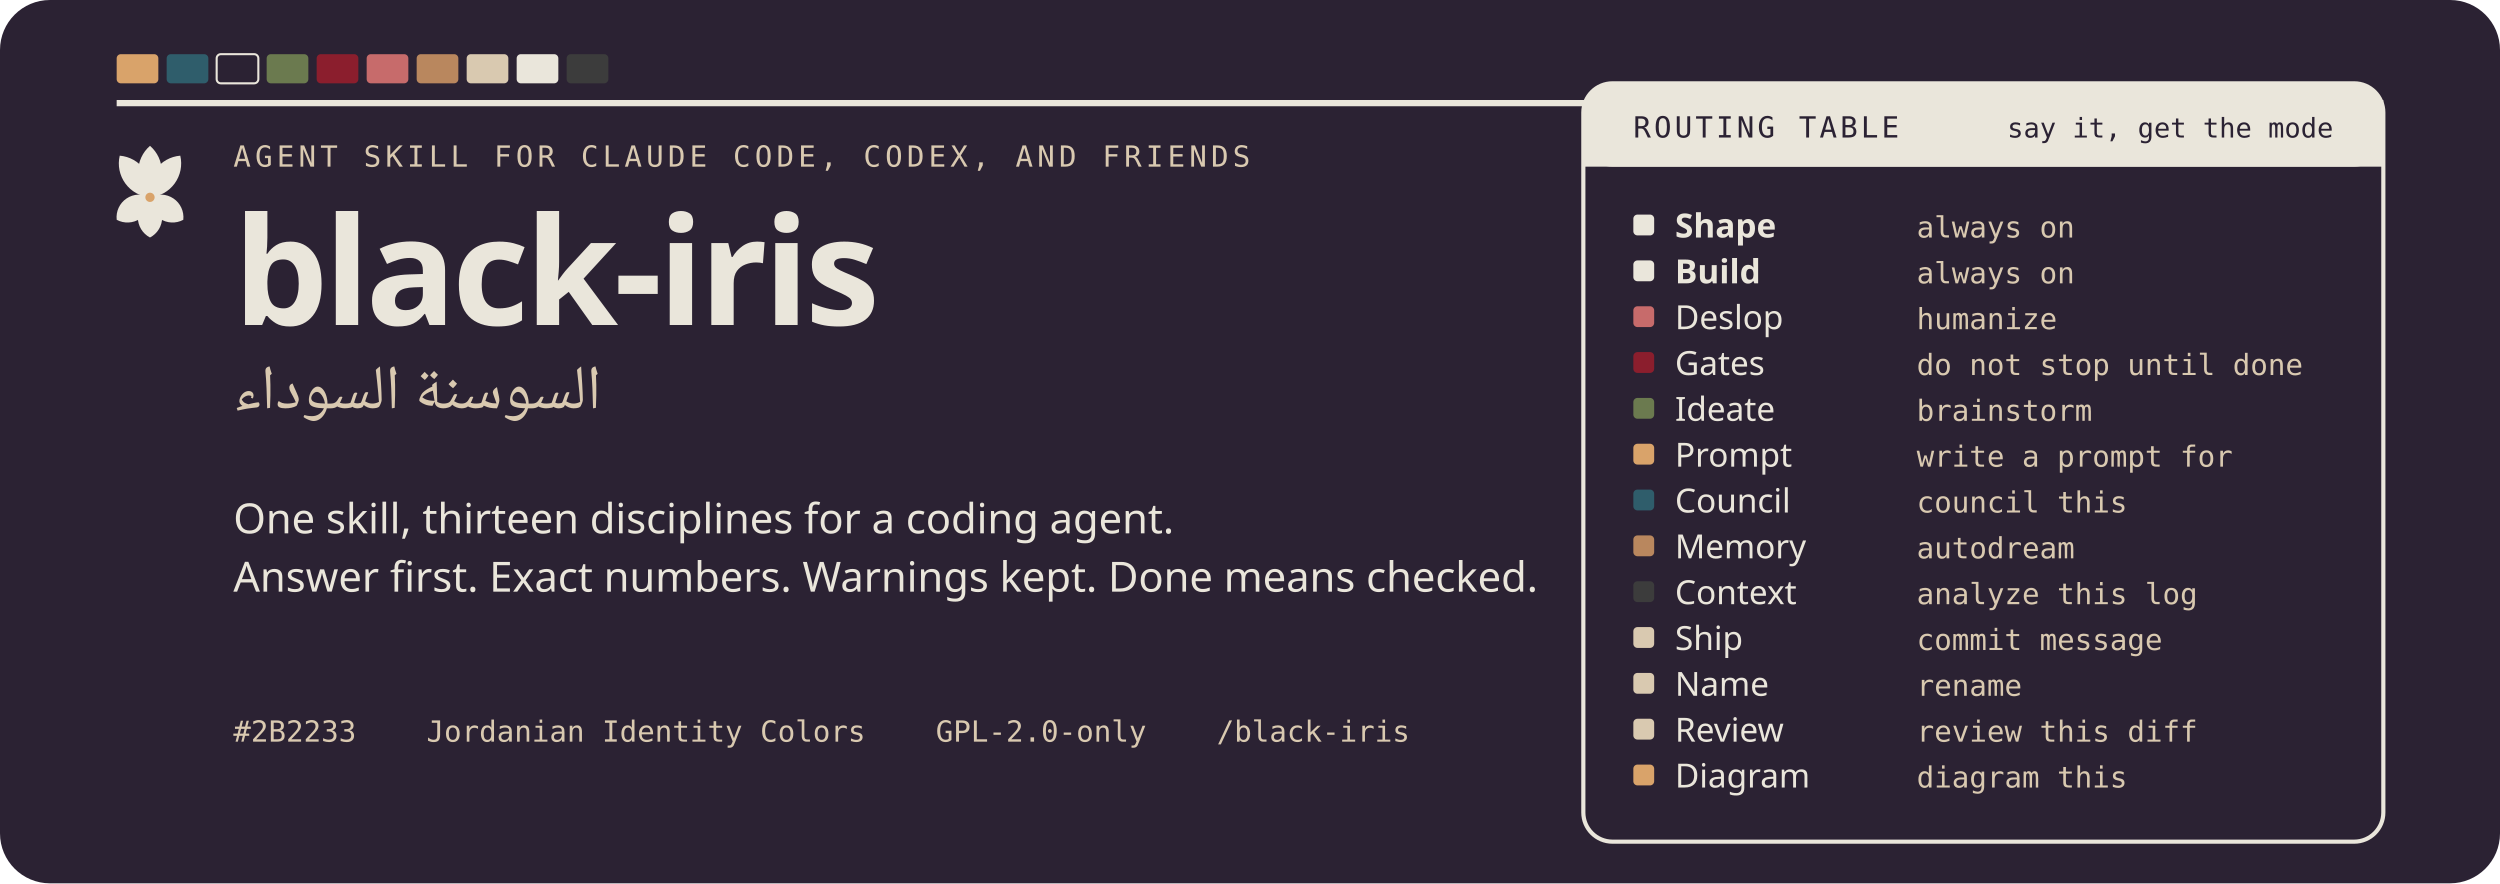
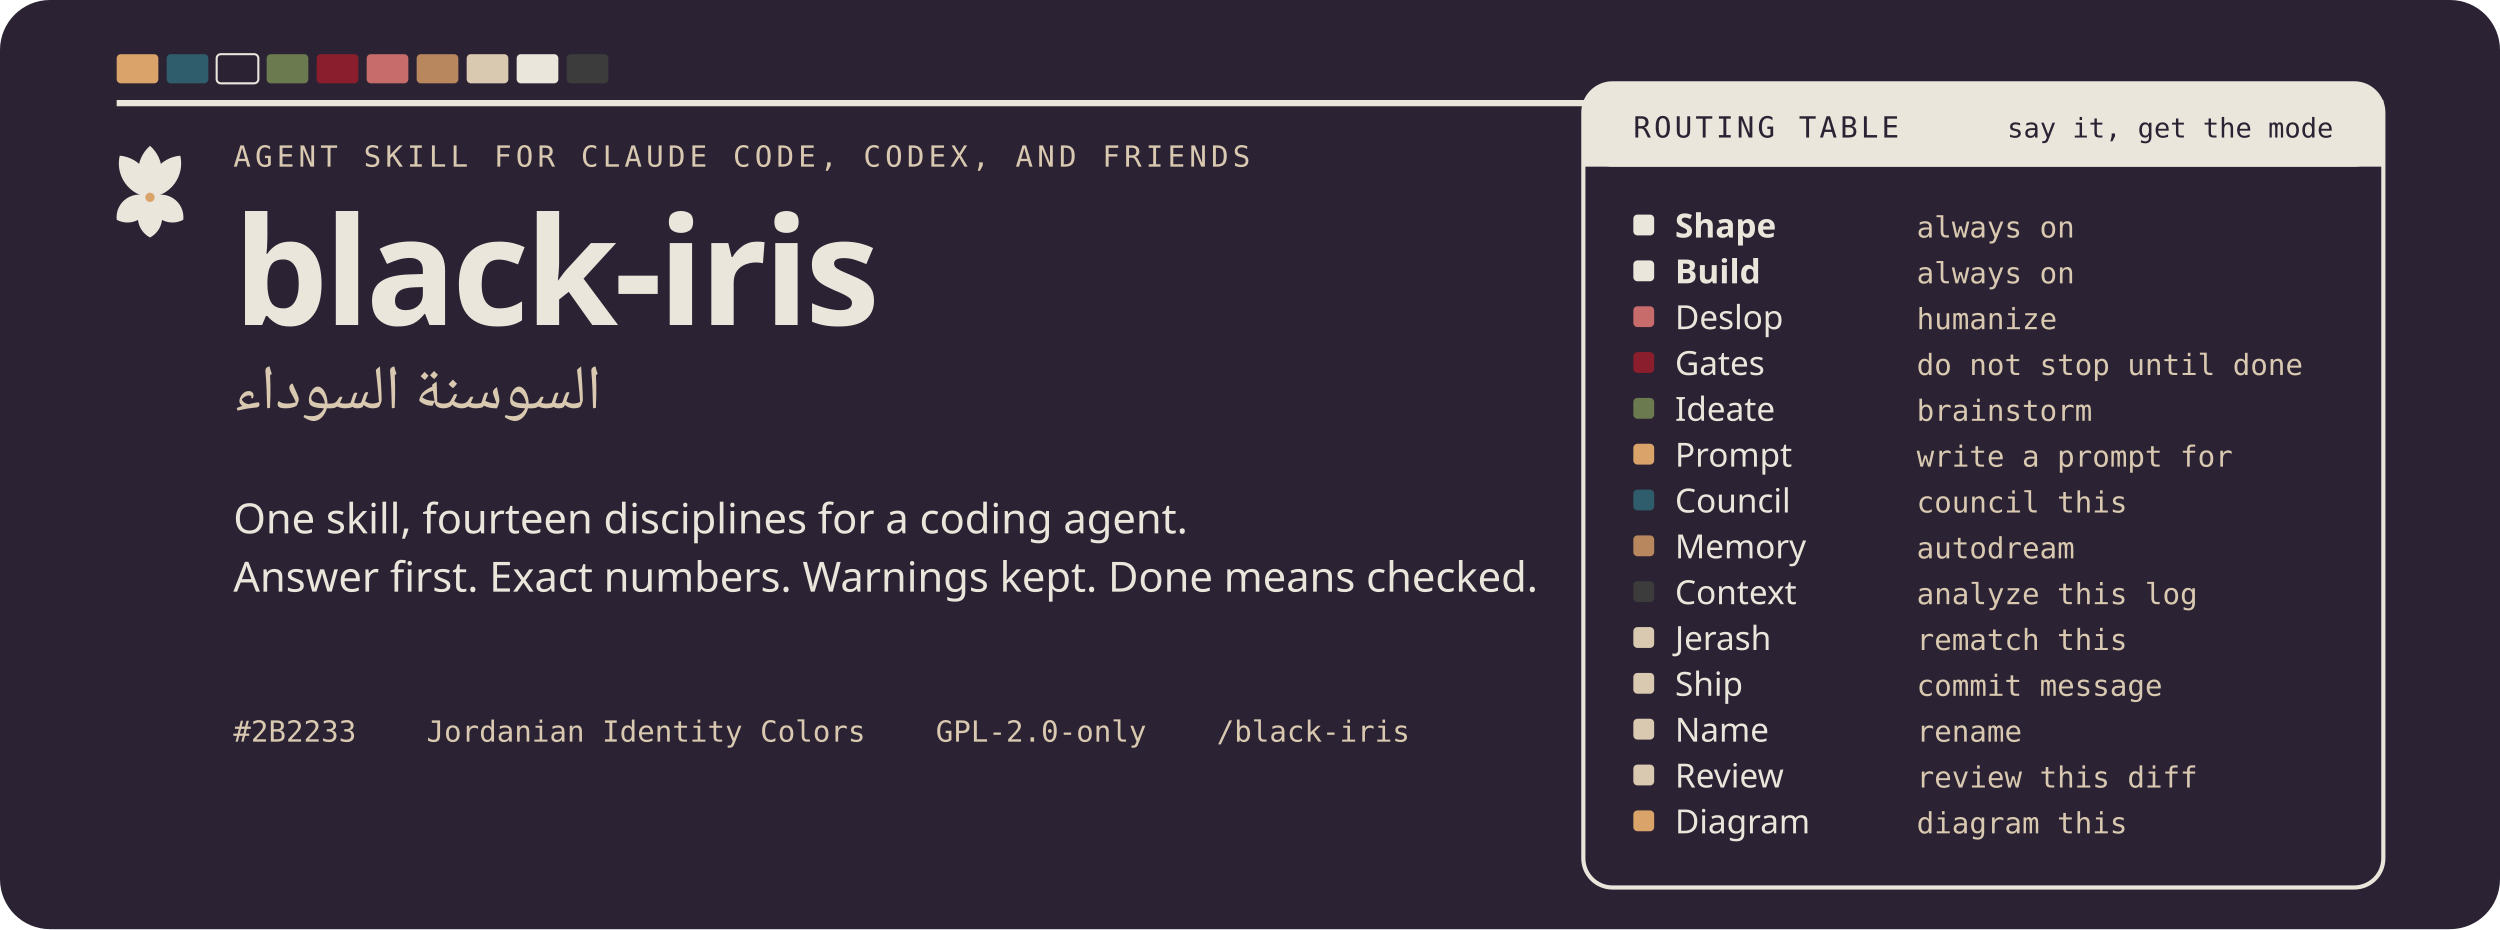
- <svg xmlns="http://www.w3.org/2000/svg" width="1200" height="424" viewBox="0 0 1200 424" role="img" aria-labelledby="title desc">
-   <rect width="1200" height="424" rx="24" fill="#2B2233" />
+ <svg xmlns="http://www.w3.org/2000/svg" width="1200" height="446" viewBox="0 0 1200 446" role="img" aria-labelledby="title desc">
+   <rect width="1200" height="446" rx="24" fill="#2B2233" />
  <rect x="56" y="48" width="1088" height="3" fill="#EAE6DB" />
  <g id="identity-strip" transform="translate(56 26)">
    <rect x="0" y="0" width="20" height="14" rx="2" fill="#D9A36A" />
    <rect x="24" y="0" width="20" height="14" rx="2" fill="#2F5D6B" />
    <rect x="48" y="0" width="20" height="14" rx="2" fill="#2B2233" stroke="#EAE6DB" stroke-width="1" />
    <rect x="72" y="0" width="20" height="14" rx="2" fill="#6B7A4F" />
    <rect x="96" y="0" width="20" height="14" rx="2" fill="#8B1E2D" />
    <rect x="120" y="0" width="20" height="14" rx="2" fill="#C76B6B" />
    <rect x="144" y="0" width="20" height="14" rx="2" fill="#B9875E" />
    <rect x="168" y="0" width="20" height="14" rx="2" fill="#D9C9B0" />
    <rect x="192" y="0" width="20" height="14" rx="2" fill="#EAE6DB" />
    <rect x="216" y="0" width="20" height="14" rx="2" fill="#3C3C3C" />
  </g>
  <g transform="translate(72 92) scale(0.2472) translate(-128.0 -129.0)">
    <path fill="#EAE6DB" d="M128 140 A66 66 0 0 1 69.22 59.1 A66 66 0 0 1 128 140 Z" />
    <path fill="#EAE6DB" d="M128 140 A66 66 0 0 1 128.0 40.0 A66 66 0 0 1 128 140 Z" />
    <path fill="#EAE6DB" d="M128 140 A66 66 0 0 1 186.78 59.1 A66 66 0 0 1 128 140 Z" />
    <path fill="#EAE6DB" d="M128 140 A44 44 0 0 1 192.66 183.62 A44 44 0 0 1 128 140 Z" />
    <path fill="#EAE6DB" d="M128 140 A44 44 0 0 1 128.0 218.0 A44 44 0 0 1 128 140 Z" />
    <path fill="#EAE6DB" d="M128 140 A44 44 0 0 1 63.34 183.62 A44 44 0 0 1 128 140 Z" />
    <circle cx="128" cy="140" r="9" fill="#D9A36A" />
  </g>
  <g id="title-block" transform="translate(112 64)">
    <text x="0" y="16" font-family="ui-monospace, SFMono-Regular, Menlo, monospace" font-size="14" letter-spacing="2" fill="#D9C9B0">AGENT SKILL FOR CLAUDE CODE, CODEX, AND FRIENDS</text>
    <text x="0" y="92" font-family="-apple-system, BlinkMacSystemFont, 'Segoe UI', 'Noto Sans', 'Noto Naskh Arabic', sans-serif" font-size="72" font-weight="800" letter-spacing="-2" fill="#EAE6DB">black-iris</text>
    <text x="0" y="132" font-family="-apple-system, BlinkMacSystemFont, 'Segoe UI', 'Noto Sans', 'Noto Naskh Arabic', sans-serif" font-size="30" fill="#D9C9B0">السوسنة السوداء</text>
-     <text x="0" y="192" font-family="-apple-system, BlinkMacSystemFont, 'Segoe UI', 'Noto Sans', 'Noto Naskh Arabic', sans-serif" font-size="20" fill="#EAE6DB">One skill, thirteen disciplines for a coding agent.</text>
+     <text x="0" y="192" font-family="-apple-system, BlinkMacSystemFont, 'Segoe UI', 'Noto Sans', 'Noto Naskh Arabic', sans-serif" font-size="20" fill="#EAE6DB">One skill, fourteen disciplines for a coding agent.</text>
    <text x="0" y="220" font-family="-apple-system, BlinkMacSystemFont, 'Segoe UI', 'Noto Sans', 'Noto Naskh Arabic', sans-serif" font-size="20" fill="#EAE6DB">Answer first. Exact numbers. Warnings kept. Done means checked.</text>
    <text x="0" y="292" xml:space="preserve" font-family="ui-monospace, SFMono-Regular, Menlo, monospace" font-size="14" fill="#D9C9B0">#2B2233    Jordanian Identity Colors    GPL-2.0-only    /black-iris</text>
  </g>
  <g id="project-proof" transform="translate(760 40)">
-     <rect x="0" y="0" width="384" height="364" rx="14" fill="#2B2233" stroke="#EAE6DB" stroke-width="2" />
+     <rect x="0" y="0" width="384" height="386" rx="14" fill="#2B2233" stroke="#EAE6DB" stroke-width="2" />
    <rect x="0" y="0" width="384" height="40" rx="14" fill="#EAE6DB" />
    <rect x="0" y="26" width="384" height="14" fill="#EAE6DB" />
    <text x="24" y="26" font-family="ui-monospace, SFMono-Regular, Menlo, monospace" font-size="14" letter-spacing="1.5" fill="#2B2233">ROUTING TABLE</text>
    <text x="360" y="26" text-anchor="end" font-family="ui-monospace, SFMono-Regular, Menlo, monospace" font-size="13" fill="#2B2233">say it, get the mode</text>
    <rect x="24" y="63" width="10" height="10" rx="2" fill="#EAE6DB" />
    <text x="44" y="74" font-family="-apple-system, BlinkMacSystemFont, 'Segoe UI', 'Noto Sans', 'Noto Naskh Arabic', sans-serif" font-size="16" font-weight="700" fill="#EAE6DB">Shape</text>
    <text x="160" y="74" font-family="ui-monospace, SFMono-Regular, Menlo, monospace" font-size="14" fill="#D9C9B0">always on</text>
    <rect x="24" y="85" width="10" height="10" rx="2" fill="#EAE6DB" />
    <text x="44" y="96" font-family="-apple-system, BlinkMacSystemFont, 'Segoe UI', 'Noto Sans', 'Noto Naskh Arabic', sans-serif" font-size="16" font-weight="700" fill="#EAE6DB">Build</text>
    <text x="160" y="96" font-family="ui-monospace, SFMono-Regular, Menlo, monospace" font-size="14" fill="#D9C9B0">always on</text>
    <rect x="24" y="107" width="10" height="10" rx="2" fill="#C76B6B" />
    <text x="44" y="118" font-family="-apple-system, BlinkMacSystemFont, 'Segoe UI', 'Noto Sans', 'Noto Naskh Arabic', sans-serif" font-size="16" font-weight="500" fill="#EAE6DB">Deslop</text>
    <text x="160" y="118" font-family="ui-monospace, SFMono-Regular, Menlo, monospace" font-size="14" fill="#D9C9B0">humanize</text>
    <rect x="24" y="129" width="10" height="10" rx="2" fill="#8B1E2D" />
    <text x="44" y="140" font-family="-apple-system, BlinkMacSystemFont, 'Segoe UI', 'Noto Sans', 'Noto Naskh Arabic', sans-serif" font-size="16" font-weight="500" fill="#EAE6DB">Gates</text>
    <text x="160" y="140" font-family="ui-monospace, SFMono-Regular, Menlo, monospace" font-size="14" fill="#D9C9B0">do not stop until done</text>
    <rect x="24" y="151" width="10" height="10" rx="2" fill="#6B7A4F" />
    <text x="44" y="162" font-family="-apple-system, BlinkMacSystemFont, 'Segoe UI', 'Noto Sans', 'Noto Naskh Arabic', sans-serif" font-size="16" font-weight="500" fill="#EAE6DB">Ideate</text>
    <text x="160" y="162" font-family="ui-monospace, SFMono-Regular, Menlo, monospace" font-size="14" fill="#D9C9B0">brainstorm</text>
    <rect x="24" y="173" width="10" height="10" rx="2" fill="#D9A36A" />
    <text x="44" y="184" font-family="-apple-system, BlinkMacSystemFont, 'Segoe UI', 'Noto Sans', 'Noto Naskh Arabic', sans-serif" font-size="16" font-weight="500" fill="#EAE6DB">Prompt</text>
    <text x="160" y="184" font-family="ui-monospace, SFMono-Regular, Menlo, monospace" font-size="14" fill="#D9C9B0">write a prompt for</text>
    <rect x="24" y="195" width="10" height="10" rx="2" fill="#2F5D6B" />
    <text x="44" y="206" font-family="-apple-system, BlinkMacSystemFont, 'Segoe UI', 'Noto Sans', 'Noto Naskh Arabic', sans-serif" font-size="16" font-weight="500" fill="#EAE6DB">Council</text>
    <text x="160" y="206" font-family="ui-monospace, SFMono-Regular, Menlo, monospace" font-size="14" fill="#D9C9B0">council this</text>
    <rect x="24" y="217" width="10" height="10" rx="2" fill="#B9875E" />
    <text x="44" y="228" font-family="-apple-system, BlinkMacSystemFont, 'Segoe UI', 'Noto Sans', 'Noto Naskh Arabic', sans-serif" font-size="16" font-weight="500" fill="#EAE6DB">Memory</text>
    <text x="160" y="228" font-family="ui-monospace, SFMono-Regular, Menlo, monospace" font-size="14" fill="#D9C9B0">autodream</text>
    <rect x="24" y="239" width="10" height="10" rx="2" fill="#3C3C3C" />
    <text x="44" y="250" font-family="-apple-system, BlinkMacSystemFont, 'Segoe UI', 'Noto Sans', 'Noto Naskh Arabic', sans-serif" font-size="16" font-weight="500" fill="#EAE6DB">Context</text>
    <text x="160" y="250" font-family="ui-monospace, SFMono-Regular, Menlo, monospace" font-size="14" fill="#D9C9B0">analyze this log</text>
    <rect x="24" y="261" width="10" height="10" rx="2" fill="#D9C9B0" />
-     <text x="44" y="272" font-family="-apple-system, BlinkMacSystemFont, 'Segoe UI', 'Noto Sans', 'Noto Naskh Arabic', sans-serif" font-size="16" font-weight="500" fill="#EAE6DB">Ship</text>
-     <text x="160" y="272" font-family="ui-monospace, SFMono-Regular, Menlo, monospace" font-size="14" fill="#D9C9B0">commit message</text>
+     <text x="44" y="272" font-family="-apple-system, BlinkMacSystemFont, 'Segoe UI', 'Noto Sans', 'Noto Naskh Arabic', sans-serif" font-size="16" font-weight="500" fill="#EAE6DB">Jerash</text>
+     <text x="160" y="272" font-family="ui-monospace, SFMono-Regular, Menlo, monospace" font-size="14" fill="#D9C9B0">rematch this</text>
    <rect x="24" y="283" width="10" height="10" rx="2" fill="#D9C9B0" />
-     <text x="44" y="294" font-family="-apple-system, BlinkMacSystemFont, 'Segoe UI', 'Noto Sans', 'Noto Naskh Arabic', sans-serif" font-size="16" font-weight="500" fill="#EAE6DB">Name</text>
-     <text x="160" y="294" font-family="ui-monospace, SFMono-Regular, Menlo, monospace" font-size="14" fill="#D9C9B0">rename</text>
+     <text x="44" y="294" font-family="-apple-system, BlinkMacSystemFont, 'Segoe UI', 'Noto Sans', 'Noto Naskh Arabic', sans-serif" font-size="16" font-weight="500" fill="#EAE6DB">Ship</text>
+     <text x="160" y="294" font-family="ui-monospace, SFMono-Regular, Menlo, monospace" font-size="14" fill="#D9C9B0">commit message</text>
    <rect x="24" y="305" width="10" height="10" rx="2" fill="#D9C9B0" />
-     <text x="44" y="316" font-family="-apple-system, BlinkMacSystemFont, 'Segoe UI', 'Noto Sans', 'Noto Naskh Arabic', sans-serif" font-size="16" font-weight="500" fill="#EAE6DB">Review</text>
-     <text x="160" y="316" font-family="ui-monospace, SFMono-Regular, Menlo, monospace" font-size="14" fill="#D9C9B0">review this diff</text>
-     <rect x="24" y="327" width="10" height="10" rx="2" fill="#D9A36A" />
-     <text x="44" y="338" font-family="-apple-system, BlinkMacSystemFont, 'Segoe UI', 'Noto Sans', 'Noto Naskh Arabic', sans-serif" font-size="16" font-weight="500" fill="#EAE6DB">Diagram</text>
-     <text x="160" y="338" font-family="ui-monospace, SFMono-Regular, Menlo, monospace" font-size="14" fill="#D9C9B0">diagram this</text>
+     <text x="44" y="316" font-family="-apple-system, BlinkMacSystemFont, 'Segoe UI', 'Noto Sans', 'Noto Naskh Arabic', sans-serif" font-size="16" font-weight="500" fill="#EAE6DB">Name</text>
+     <text x="160" y="316" font-family="ui-monospace, SFMono-Regular, Menlo, monospace" font-size="14" fill="#D9C9B0">rename</text>
+     <rect x="24" y="327" width="10" height="10" rx="2" fill="#D9C9B0" />
+     <text x="44" y="338" font-family="-apple-system, BlinkMacSystemFont, 'Segoe UI', 'Noto Sans', 'Noto Naskh Arabic', sans-serif" font-size="16" font-weight="500" fill="#EAE6DB">Review</text>
+     <text x="160" y="338" font-family="ui-monospace, SFMono-Regular, Menlo, monospace" font-size="14" fill="#D9C9B0">review this diff</text>
+     <rect x="24" y="349" width="10" height="10" rx="2" fill="#D9A36A" />
+     <text x="44" y="360" font-family="-apple-system, BlinkMacSystemFont, 'Segoe UI', 'Noto Sans', 'Noto Naskh Arabic', sans-serif" font-size="16" font-weight="500" fill="#EAE6DB">Diagram</text>
+     <text x="160" y="360" font-family="ui-monospace, SFMono-Regular, Menlo, monospace" font-size="14" fill="#D9C9B0">diagram this</text>
  </g>
</svg>
